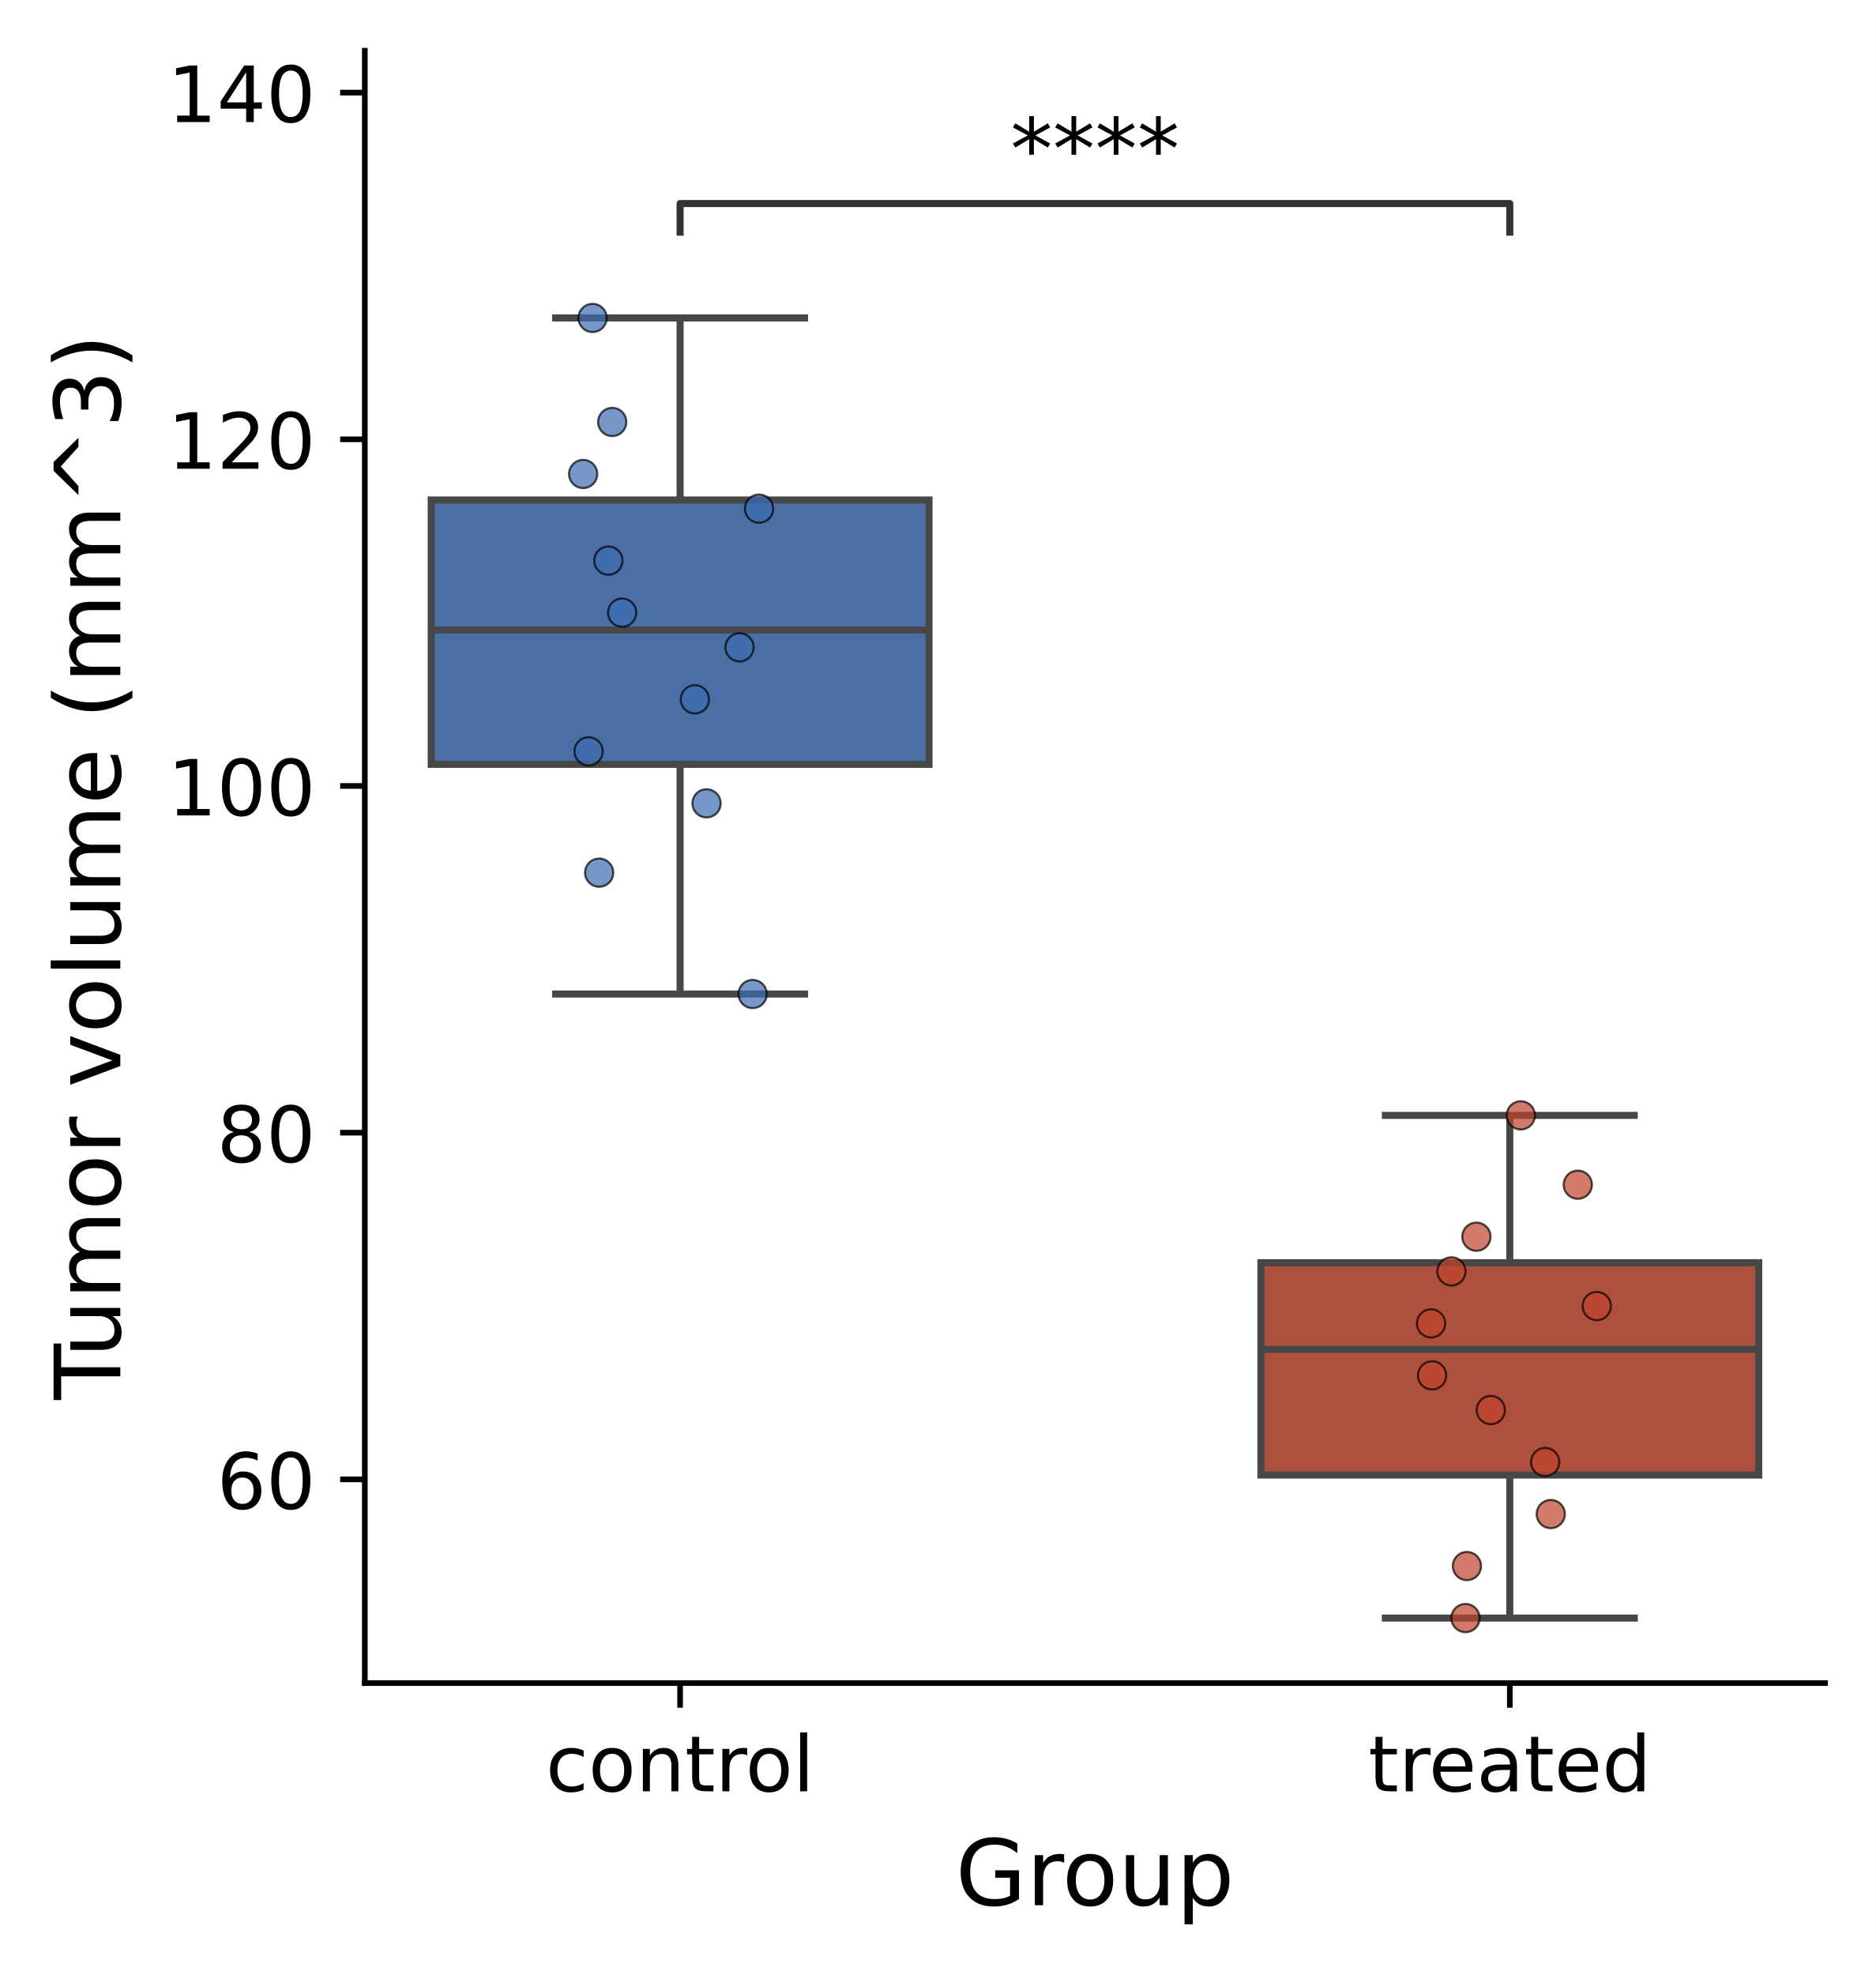
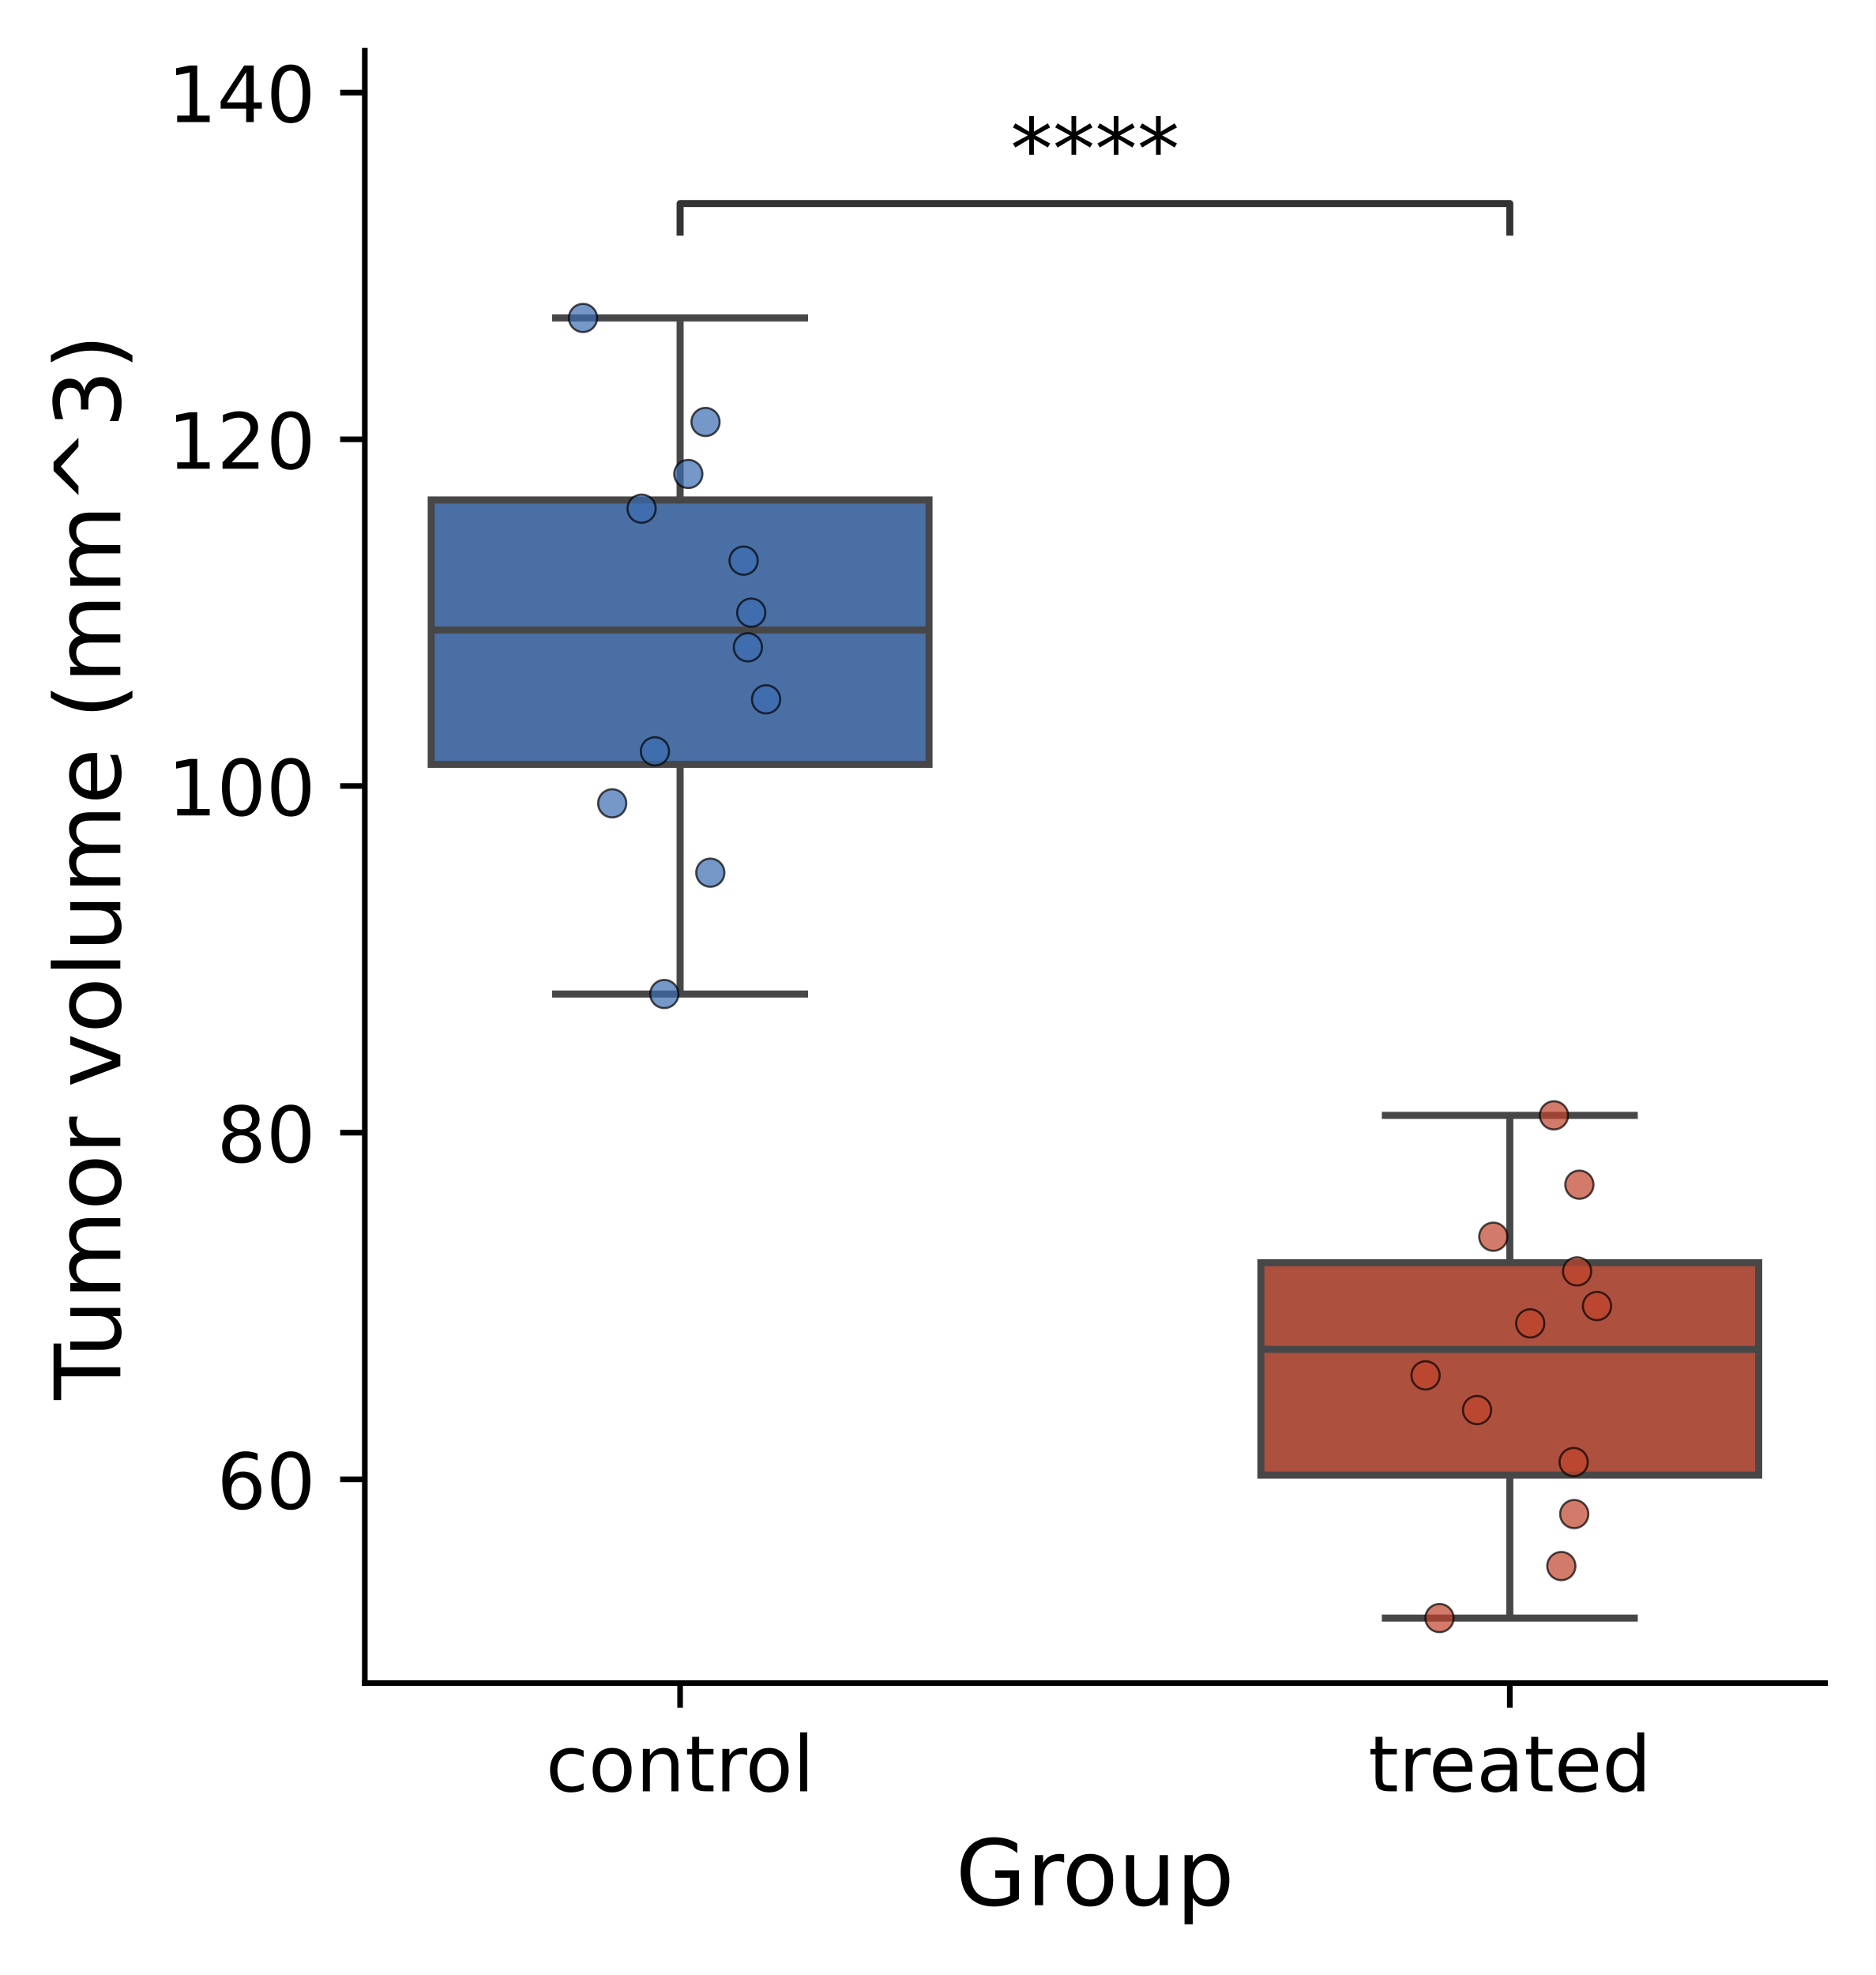
<svg xmlns="http://www.w3.org/2000/svg" xmlns:xlink="http://www.w3.org/1999/xlink" width="266.228pt" height="280.267pt" viewBox="0 0 266.228 280.267" version="1.1">
  <defs>
    <style type="text/css">*{stroke-linejoin: round; stroke-linecap: butt}</style>
  </defs>
  <g id="figure_1">
    <g id="patch_1">
      <path d="M 0 280.267  L 266.228 280.267  L 266.228 0  L 0 0  z " style="fill: #ffffff" />
    </g>
    <g id="axes_1">
      <g id="patch_2">
        <path d="M 51.778 238.84  L 259.028 238.84  L 259.028 7.2  L 51.778 7.2  z " style="fill: #ffffff" />
      </g>
      <g id="matplotlib.axis_1">
        <g id="xtick_1">
          <g id="line2d_1">
            <defs>
-               <path id="mfa80bc50f0" d="M 0 0  L 0 3.5  " style="stroke: #000000; stroke-width: 0.8" />
+               <path id="mfacaea3a3b" d="M 0 0  L 0 3.5  " style="stroke: #000000; stroke-width: 0.8" />
            </defs>
            <g>
-               <use xlink:href="#mfa80bc50f0" x="96.525" y="238.84" style="stroke: #000000; stroke-width: 0.8" />
+               <use xlink:href="#mfacaea3a3b" x="96.525" y="238.84" style="stroke: #000000; stroke-width: 0.8" />
            </g>
          </g>
          <g id="text_1">
            <g transform="translate(77.46318 254.1983) scale(0.11 -0.11)">
              <defs>
                <path id="DejaVuSans-63" d="M 3122 3366  L 3122 2828  Q 2878 2963 2633 3030  Q 2388 3097 2138 3097  Q 1578 3097 1268 2742  Q 959 2388 959 1747  Q 959 1106 1268 751  Q 1578 397 2138 397  Q 2388 397 2633 464  Q 2878 531 3122 666  L 3122 134  Q 2881 22 2623 -34  Q 2366 -91 2075 -91  Q 1284 -91 818 406  Q 353 903 353 1747  Q 353 2603 823 3093  Q 1294 3584 2113 3584  Q 2378 3584 2631 3529  Q 2884 3475 3122 3366  z " transform="scale(0.015625)" />
                <path id="DejaVuSans-6f" d="M 1959 3097  Q 1497 3097 1228 2736  Q 959 2375 959 1747  Q 959 1119 1226 758  Q 1494 397 1959 397  Q 2419 397 2687 759  Q 2956 1122 2956 1747  Q 2956 2369 2687 2733  Q 2419 3097 1959 3097  z M 1959 3584  Q 2709 3584 3137 3096  Q 3566 2609 3566 1747  Q 3566 888 3137 398  Q 2709 -91 1959 -91  Q 1206 -91 779 398  Q 353 888 353 1747  Q 353 2609 779 3096  Q 1206 3584 1959 3584  z " transform="scale(0.015625)" />
                <path id="DejaVuSans-6e" d="M 3513 2113  L 3513 0  L 2938 0  L 2938 2094  Q 2938 2591 2744 2837  Q 2550 3084 2163 3084  Q 1697 3084 1428 2787  Q 1159 2491 1159 1978  L 1159 0  L 581 0  L 581 3500  L 1159 3500  L 1159 2956  Q 1366 3272 1645 3428  Q 1925 3584 2291 3584  Q 2894 3584 3203 3211  Q 3513 2838 3513 2113  z " transform="scale(0.015625)" />
                <path id="DejaVuSans-74" d="M 1172 4494  L 1172 3500  L 2356 3500  L 2356 3053  L 1172 3053  L 1172 1153  Q 1172 725 1289 603  Q 1406 481 1766 481  L 2356 481  L 2356 0  L 1766 0  Q 1100 0 847 248  Q 594 497 594 1153  L 594 3053  L 172 3053  L 172 3500  L 594 3500  L 594 4494  L 1172 4494  z " transform="scale(0.015625)" />
                <path id="DejaVuSans-72" d="M 2631 2963  Q 2534 3019 2420 3045  Q 2306 3072 2169 3072  Q 1681 3072 1420 2755  Q 1159 2438 1159 1844  L 1159 0  L 581 0  L 581 3500  L 1159 3500  L 1159 2956  Q 1341 3275 1631 3429  Q 1922 3584 2338 3584  Q 2397 3584 2469 3576  Q 2541 3569 2628 3553  L 2631 2963  z " transform="scale(0.015625)" />
                <path id="DejaVuSans-6c" d="M 603 4863  L 1178 4863  L 1178 0  L 603 0  L 603 4863  z " transform="scale(0.015625)" />
              </defs>
              <use xlink:href="#DejaVuSans-63" />
              <use xlink:href="#DejaVuSans-6f" transform="translate(54.98047 0)" />
              <use xlink:href="#DejaVuSans-6e" transform="translate(116.1621 0)" />
              <use xlink:href="#DejaVuSans-74" transform="translate(179.541 0)" />
              <use xlink:href="#DejaVuSans-72" transform="translate(218.75 0)" />
              <use xlink:href="#DejaVuSans-6f" transform="translate(257.6133 0)" />
              <use xlink:href="#DejaVuSans-6c" transform="translate(318.7949 0)" />
            </g>
          </g>
        </g>
        <g id="xtick_2">
          <g id="line2d_2">
            <g>
-               <use xlink:href="#mfa80bc50f0" x="214.281" y="238.84" style="stroke: #000000; stroke-width: 0.8" />
+               <use xlink:href="#mfacaea3a3b" x="214.281" y="238.84" style="stroke: #000000; stroke-width: 0.8" />
            </g>
          </g>
          <g id="text_2">
            <g transform="translate(194.2005 254.1983) scale(0.11 -0.11)">
              <defs>
                <path id="DejaVuSans-65" d="M 3597 1894  L 3597 1613  L 953 1613  Q 991 1019 1311 708  Q 1631 397 2203 397  Q 2534 397 2845 478  Q 3156 559 3463 722  L 3463 178  Q 3153 47 2828 -22  Q 2503 -91 2169 -91  Q 1331 -91 842 396  Q 353 884 353 1716  Q 353 2575 817 3079  Q 1281 3584 2069 3584  Q 2775 3584 3186 3129  Q 3597 2675 3597 1894  z M 3022 2063  Q 3016 2534 2758 2815  Q 2500 3097 2075 3097  Q 1594 3097 1305 2825  Q 1016 2553 972 2059  L 3022 2063  z " transform="scale(0.015625)" />
                <path id="DejaVuSans-61" d="M 2194 1759  Q 1497 1759 1228 1600  Q 959 1441 959 1056  Q 959 750 1161 570  Q 1363 391 1709 391  Q 2188 391 2477 730  Q 2766 1069 2766 1631  L 2766 1759  L 2194 1759  z M 3341 1997  L 3341 0  L 2766 0  L 2766 531  Q 2569 213 2275 61  Q 1981 -91 1556 -91  Q 1019 -91 701 211  Q 384 513 384 1019  Q 384 1609 779 1909  Q 1175 2209 1959 2209  L 2766 2209  L 2766 2266  Q 2766 2663 2505 2880  Q 2244 3097 1772 3097  Q 1472 3097 1187 3025  Q 903 2953 641 2809  L 641 3341  Q 956 3463 1253 3523  Q 1550 3584 1831 3584  Q 2591 3584 2966 3190  Q 3341 2797 3341 1997  z " transform="scale(0.015625)" />
                <path id="DejaVuSans-64" d="M 2906 2969  L 2906 4863  L 3481 4863  L 3481 0  L 2906 0  L 2906 525  Q 2725 213 2448 61  Q 2172 -91 1784 -91  Q 1150 -91 751 415  Q 353 922 353 1747  Q 353 2572 751 3078  Q 1150 3584 1784 3584  Q 2172 3584 2448 3432  Q 2725 3281 2906 2969  z M 947 1747  Q 947 1113 1208 752  Q 1469 391 1925 391  Q 2381 391 2643 752  Q 2906 1113 2906 1747  Q 2906 2381 2643 2742  Q 2381 3103 1925 3103  Q 1469 3103 1208 2742  Q 947 2381 947 1747  z " transform="scale(0.015625)" />
              </defs>
              <use xlink:href="#DejaVuSans-74" />
              <use xlink:href="#DejaVuSans-72" transform="translate(39.20898 0)" />
              <use xlink:href="#DejaVuSans-65" transform="translate(78.07227 0)" />
              <use xlink:href="#DejaVuSans-61" transform="translate(139.5957 0)" />
              <use xlink:href="#DejaVuSans-74" transform="translate(200.875 0)" />
              <use xlink:href="#DejaVuSans-65" transform="translate(240.084 0)" />
              <use xlink:href="#DejaVuSans-64" transform="translate(301.6074 0)" />
            </g>
          </g>
        </g>
        <g id="text_3">
          <g transform="translate(135.6174 270.3639) scale(0.13 -0.13)">
            <defs>
              <path id="DejaVuSans-47" d="M 3809 666  L 3809 1919  L 2778 1919  L 2778 2438  L 4434 2438  L 4434 434  Q 4069 175 3628 42  Q 3188 -91 2688 -91  Q 1594 -91 976 548  Q 359 1188 359 2328  Q 359 3472 976 4111  Q 1594 4750 2688 4750  Q 3144 4750 3555 4637  Q 3966 4525 4313 4306  L 4313 3634  Q 3963 3931 3569 4081  Q 3175 4231 2741 4231  Q 1884 4231 1454 3753  Q 1025 3275 1025 2328  Q 1025 1384 1454 906  Q 1884 428 2741 428  Q 3075 428 3337 486  Q 3600 544 3809 666  z " transform="scale(0.015625)" />
              <path id="DejaVuSans-75" d="M 544 1381  L 544 3500  L 1119 3500  L 1119 1403  Q 1119 906 1312 657  Q 1506 409 1894 409  Q 2359 409 2629 706  Q 2900 1003 2900 1516  L 2900 3500  L 3475 3500  L 3475 0  L 2900 0  L 2900 538  Q 2691 219 2414 64  Q 2138 -91 1772 -91  Q 1169 -91 856 284  Q 544 659 544 1381  z M 1991 3584  L 1991 3584  z " transform="scale(0.015625)" />
              <path id="DejaVuSans-70" d="M 1159 525  L 1159 -1331  L 581 -1331  L 581 3500  L 1159 3500  L 1159 2969  Q 1341 3281 1617 3432  Q 1894 3584 2278 3584  Q 2916 3584 3314 3078  Q 3713 2572 3713 1747  Q 3713 922 3314 415  Q 2916 -91 2278 -91  Q 1894 -91 1617 61  Q 1341 213 1159 525  z M 3116 1747  Q 3116 2381 2855 2742  Q 2594 3103 2138 3103  Q 1681 3103 1420 2742  Q 1159 2381 1159 1747  Q 1159 1113 1420 752  Q 1681 391 2138 391  Q 2594 391 2855 752  Q 3116 1113 3116 1747  z " transform="scale(0.015625)" />
            </defs>
            <use xlink:href="#DejaVuSans-47" />
            <use xlink:href="#DejaVuSans-72" transform="translate(77.49023 0)" />
            <use xlink:href="#DejaVuSans-6f" transform="translate(116.3535 0)" />
            <use xlink:href="#DejaVuSans-75" transform="translate(177.5352 0)" />
            <use xlink:href="#DejaVuSans-70" transform="translate(240.9141 0)" />
          </g>
        </g>
      </g>
      <g id="matplotlib.axis_2">
        <g id="ytick_1">
          <g id="line2d_3">
            <defs>
-               <path id="mbbdd62d2a9" d="M 0 0  L -3.5 0  " style="stroke: #000000; stroke-width: 0.8" />
+               <path id="mbe6d67face" d="M 0 0  L -3.5 0  " style="stroke: #000000; stroke-width: 0.8" />
            </defs>
            <g>
-               <use xlink:href="#mbbdd62d2a9" x="51.778" y="209.936" style="stroke: #000000; stroke-width: 0.8" />
+               <use xlink:href="#mbe6d67face" x="51.778" y="209.936" style="stroke: #000000; stroke-width: 0.8" />
            </g>
          </g>
          <g id="text_4">
            <g transform="translate(30.78031 214.1149) scale(0.11 -0.11)">
              <defs>
                <path id="DejaVuSans-36" d="M 2113 2584  Q 1688 2584 1439 2293  Q 1191 2003 1191 1497  Q 1191 994 1439 701  Q 1688 409 2113 409  Q 2538 409 2786 701  Q 3034 994 3034 1497  Q 3034 2003 2786 2293  Q 2538 2584 2113 2584  z M 3366 4563  L 3366 3988  Q 3128 4100 2886 4159  Q 2644 4219 2406 4219  Q 1781 4219 1451 3797  Q 1122 3375 1075 2522  Q 1259 2794 1537 2939  Q 1816 3084 2150 3084  Q 2853 3084 3261 2657  Q 3669 2231 3669 1497  Q 3669 778 3244 343  Q 2819 -91 2113 -91  Q 1303 -91 875 529  Q 447 1150 447 2328  Q 447 3434 972 4092  Q 1497 4750 2381 4750  Q 2619 4750 2861 4703  Q 3103 4656 3366 4563  z " transform="scale(0.015625)" />
                <path id="DejaVuSans-30" d="M 2034 4250  Q 1547 4250 1301 3770  Q 1056 3291 1056 2328  Q 1056 1369 1301 889  Q 1547 409 2034 409  Q 2525 409 2770 889  Q 3016 1369 3016 2328  Q 3016 3291 2770 3770  Q 2525 4250 2034 4250  z M 2034 4750  Q 2819 4750 3233 4129  Q 3647 3509 3647 2328  Q 3647 1150 3233 529  Q 2819 -91 2034 -91  Q 1250 -91 836 529  Q 422 1150 422 2328  Q 422 3509 836 4129  Q 1250 4750 2034 4750  z " transform="scale(0.015625)" />
              </defs>
              <use xlink:href="#DejaVuSans-36" />
              <use xlink:href="#DejaVuSans-30" transform="translate(63.62305 0)" />
            </g>
          </g>
        </g>
        <g id="ytick_2">
          <g id="line2d_4">
            <g>
-               <use xlink:href="#mbbdd62d2a9" x="51.778" y="160.737" style="stroke: #000000; stroke-width: 0.8" />
+               <use xlink:href="#mbe6d67face" x="51.778" y="160.737" style="stroke: #000000; stroke-width: 0.8" />
            </g>
          </g>
          <g id="text_5">
            <g transform="translate(30.78031 164.9163) scale(0.11 -0.11)">
              <defs>
                <path id="DejaVuSans-38" d="M 2034 2216  Q 1584 2216 1326 1975  Q 1069 1734 1069 1313  Q 1069 891 1326 650  Q 1584 409 2034 409  Q 2484 409 2743 651  Q 3003 894 3003 1313  Q 3003 1734 2745 1975  Q 2488 2216 2034 2216  z M 1403 2484  Q 997 2584 770 2862  Q 544 3141 544 3541  Q 544 4100 942 4425  Q 1341 4750 2034 4750  Q 2731 4750 3128 4425  Q 3525 4100 3525 3541  Q 3525 3141 3298 2862  Q 3072 2584 2669 2484  Q 3125 2378 3379 2068  Q 3634 1759 3634 1313  Q 3634 634 3220 271  Q 2806 -91 2034 -91  Q 1263 -91 848 271  Q 434 634 434 1313  Q 434 1759 690 2068  Q 947 2378 1403 2484  z M 1172 3481  Q 1172 3119 1398 2916  Q 1625 2713 2034 2713  Q 2441 2713 2670 2916  Q 2900 3119 2900 3481  Q 2900 3844 2670 4047  Q 2441 4250 2034 4250  Q 1625 4250 1398 4047  Q 1172 3844 1172 3481  z " transform="scale(0.015625)" />
              </defs>
              <use xlink:href="#DejaVuSans-38" />
              <use xlink:href="#DejaVuSans-30" transform="translate(63.62305 0)" />
            </g>
          </g>
        </g>
        <g id="ytick_3">
          <g id="line2d_5">
            <g>
-               <use xlink:href="#mbbdd62d2a9" x="51.778" y="111.538" style="stroke: #000000; stroke-width: 0.8" />
+               <use xlink:href="#mbe6d67face" x="51.778" y="111.538" style="stroke: #000000; stroke-width: 0.8" />
            </g>
          </g>
          <g id="text_6">
            <g transform="translate(23.78156 115.7176) scale(0.11 -0.11)">
              <defs>
                <path id="DejaVuSans-31" d="M 794 531  L 1825 531  L 1825 4091  L 703 3866  L 703 4441  L 1819 4666  L 2450 4666  L 2450 531  L 3481 531  L 3481 0  L 794 0  L 794 531  z " transform="scale(0.015625)" />
              </defs>
              <use xlink:href="#DejaVuSans-31" />
              <use xlink:href="#DejaVuSans-30" transform="translate(63.62305 0)" />
              <use xlink:href="#DejaVuSans-30" transform="translate(127.2461 0)" />
            </g>
          </g>
        </g>
        <g id="ytick_4">
          <g id="line2d_6">
            <g>
-               <use xlink:href="#mbbdd62d2a9" x="51.778" y="62.34" style="stroke: #000000; stroke-width: 0.8" />
+               <use xlink:href="#mbe6d67face" x="51.778" y="62.34" style="stroke: #000000; stroke-width: 0.8" />
            </g>
          </g>
          <g id="text_7">
            <g transform="translate(23.78156 66.51899) scale(0.11 -0.11)">
              <defs>
                <path id="DejaVuSans-32" d="M 1228 531  L 3431 531  L 3431 0  L 469 0  L 469 531  Q 828 903 1448 1529  Q 2069 2156 2228 2338  Q 2531 2678 2651 2914  Q 2772 3150 2772 3378  Q 2772 3750 2511 3984  Q 2250 4219 1831 4219  Q 1534 4219 1204 4116  Q 875 4013 500 3803  L 500 4441  Q 881 4594 1212 4672  Q 1544 4750 1819 4750  Q 2544 4750 2975 4387  Q 3406 4025 3406 3419  Q 3406 3131 3298 2873  Q 3191 2616 2906 2266  Q 2828 2175 2409 1742  Q 1991 1309 1228 531  z " transform="scale(0.015625)" />
              </defs>
              <use xlink:href="#DejaVuSans-31" />
              <use xlink:href="#DejaVuSans-32" transform="translate(63.62305 0)" />
              <use xlink:href="#DejaVuSans-30" transform="translate(127.2461 0)" />
            </g>
          </g>
        </g>
        <g id="ytick_5">
          <g id="line2d_7">
            <g>
-               <use xlink:href="#mbbdd62d2a9" x="51.778" y="13.141" style="stroke: #000000; stroke-width: 0.8" />
+               <use xlink:href="#mbe6d67face" x="51.778" y="13.141" style="stroke: #000000; stroke-width: 0.8" />
            </g>
          </g>
          <g id="text_8">
            <g transform="translate(23.78156 17.32035) scale(0.11 -0.11)">
              <defs>
                <path id="DejaVuSans-34" d="M 2419 4116  L 825 1625  L 2419 1625  L 2419 4116  z M 2253 4666  L 3047 4666  L 3047 1625  L 3713 1625  L 3713 1100  L 3047 1100  L 3047 0  L 2419 0  L 2419 1100  L 313 1100  L 313 1709  L 2253 4666  z " transform="scale(0.015625)" />
              </defs>
              <use xlink:href="#DejaVuSans-31" />
              <use xlink:href="#DejaVuSans-34" transform="translate(63.62305 0)" />
              <use xlink:href="#DejaVuSans-30" transform="translate(127.2461 0)" />
            </g>
          </g>
        </g>
        <g id="text_9">
          <g transform="translate(17.07797 198.6363) rotate(-90) scale(0.13 -0.13)">
            <defs>
              <path id="DejaVuSans-54" d="M -19 4666  L 3928 4666  L 3928 4134  L 2272 4134  L 2272 0  L 1638 0  L 1638 4134  L -19 4134  L -19 4666  z " transform="scale(0.015625)" />
              <path id="DejaVuSans-6d" d="M 3328 2828  Q 3544 3216 3844 3400  Q 4144 3584 4550 3584  Q 5097 3584 5394 3201  Q 5691 2819 5691 2113  L 5691 0  L 5113 0  L 5113 2094  Q 5113 2597 4934 2840  Q 4756 3084 4391 3084  Q 3944 3084 3684 2787  Q 3425 2491 3425 1978  L 3425 0  L 2847 0  L 2847 2094  Q 2847 2600 2669 2842  Q 2491 3084 2119 3084  Q 1678 3084 1418 2786  Q 1159 2488 1159 1978  L 1159 0  L 581 0  L 581 3500  L 1159 3500  L 1159 2956  Q 1356 3278 1631 3431  Q 1906 3584 2284 3584  Q 2666 3584 2933 3390  Q 3200 3197 3328 2828  z " transform="scale(0.015625)" />
              <path id="DejaVuSans-20" transform="scale(0.015625)" />
              <path id="DejaVuSans-76" d="M 191 3500  L 800 3500  L 1894 563  L 2988 3500  L 3597 3500  L 2284 0  L 1503 0  L 191 3500  z " transform="scale(0.015625)" />
              <path id="DejaVuSans-28" d="M 1984 4856  Q 1566 4138 1362 3434  Q 1159 2731 1159 2009  Q 1159 1288 1364 580  Q 1569 -128 1984 -844  L 1484 -844  Q 1016 -109 783 600  Q 550 1309 550 2009  Q 550 2706 781 3412  Q 1013 4119 1484 4856  L 1984 4856  z " transform="scale(0.015625)" />
              <path id="DejaVuSans-5e" d="M 2988 4666  L 4684 2925  L 4056 2925  L 2681 4159  L 1306 2925  L 678 2925  L 2375 4666  L 2988 4666  z " transform="scale(0.015625)" />
              <path id="DejaVuSans-33" d="M 2597 2516  Q 3050 2419 3304 2112  Q 3559 1806 3559 1356  Q 3559 666 3084 287  Q 2609 -91 1734 -91  Q 1441 -91 1130 -33  Q 819 25 488 141  L 488 750  Q 750 597 1062 519  Q 1375 441 1716 441  Q 2309 441 2620 675  Q 2931 909 2931 1356  Q 2931 1769 2642 2001  Q 2353 2234 1838 2234  L 1294 2234  L 1294 2753  L 1863 2753  Q 2328 2753 2575 2939  Q 2822 3125 2822 3475  Q 2822 3834 2567 4026  Q 2313 4219 1838 4219  Q 1578 4219 1281 4162  Q 984 4106 628 3988  L 628 4550  Q 988 4650 1302 4700  Q 1616 4750 1894 4750  Q 2613 4750 3031 4423  Q 3450 4097 3450 3541  Q 3450 3153 3228 2886  Q 3006 2619 2597 2516  z " transform="scale(0.015625)" />
              <path id="DejaVuSans-29" d="M 513 4856  L 1013 4856  Q 1481 4119 1714 3412  Q 1947 2706 1947 2009  Q 1947 1309 1714 600  Q 1481 -109 1013 -844  L 513 -844  Q 928 -128 1133 580  Q 1338 1288 1338 2009  Q 1338 2731 1133 3434  Q 928 4138 513 4856  z " transform="scale(0.015625)" />
            </defs>
            <use xlink:href="#DejaVuSans-54" />
            <use xlink:href="#DejaVuSans-75" transform="translate(45.95898 0)" />
            <use xlink:href="#DejaVuSans-6d" transform="translate(109.3379 0)" />
            <use xlink:href="#DejaVuSans-6f" transform="translate(206.75 0)" />
            <use xlink:href="#DejaVuSans-72" transform="translate(267.9316 0)" />
            <use xlink:href="#DejaVuSans-20" transform="translate(309.0449 0)" />
            <use xlink:href="#DejaVuSans-76" transform="translate(340.832 0)" />
            <use xlink:href="#DejaVuSans-6f" transform="translate(400.0117 0)" />
            <use xlink:href="#DejaVuSans-6c" transform="translate(461.1934 0)" />
            <use xlink:href="#DejaVuSans-75" transform="translate(488.9766 0)" />
            <use xlink:href="#DejaVuSans-6d" transform="translate(552.3555 0)" />
            <use xlink:href="#DejaVuSans-65" transform="translate(649.7676 0)" />
            <use xlink:href="#DejaVuSans-20" transform="translate(711.291 0)" />
            <use xlink:href="#DejaVuSans-28" transform="translate(743.0781 0)" />
            <use xlink:href="#DejaVuSans-6d" transform="translate(782.0918 0)" />
            <use xlink:href="#DejaVuSans-6d" transform="translate(879.5039 0)" />
            <use xlink:href="#DejaVuSans-5e" transform="translate(976.916 0)" />
            <use xlink:href="#DejaVuSans-33" transform="translate(1060.705 0)" />
            <use xlink:href="#DejaVuSans-29" transform="translate(1124.328 0)" />
          </g>
        </g>
      </g>
      <g id="patch_3">
-         <path d="M 61.198 108.464  L 131.852 108.464  L 131.852 70.95  L 61.198 70.95  L 61.198 108.464  z " clip-path="url(#p9ad35e0657)" style="fill: #4a6fa4; stroke: #474747; stroke-linejoin: miter" />
+         <path d="M 61.198 108.464  L 131.852 108.464  L 131.852 70.95  L 61.198 70.95  L 61.198 108.464  z " clip-path="url(#pb97630db8f)" style="fill: #4a6fa4; stroke: #474747; stroke-linejoin: miter" />
      </g>
      <g id="line2d_8">
-         <path d="M 96.525 108.464  L 96.525 141.058  " clip-path="url(#p9ad35e0657)" style="fill: none; stroke: #474747" />
+         <path d="M 96.525 108.464  L 96.525 141.058  " clip-path="url(#pb97630db8f)" style="fill: none; stroke: #474747" />
      </g>
      <g id="line2d_9">
-         <path d="M 96.525 70.95  L 96.525 45.12  " clip-path="url(#p9ad35e0657)" style="fill: none; stroke: #474747" />
+         <path d="M 96.525 70.95  L 96.525 45.12  " clip-path="url(#pb97630db8f)" style="fill: none; stroke: #474747" />
      </g>
      <g id="line2d_10">
-         <path d="M 78.862 141.058  L 114.188 141.058  " clip-path="url(#p9ad35e0657)" style="fill: none; stroke: #474747; stroke-linecap: square" />
+         <path d="M 78.862 141.058  L 114.188 141.058  " clip-path="url(#pb97630db8f)" style="fill: none; stroke: #474747; stroke-linecap: square" />
      </g>
      <g id="line2d_11">
-         <path d="M 78.862 45.12  L 114.188 45.12  " clip-path="url(#p9ad35e0657)" style="fill: none; stroke: #474747; stroke-linecap: square" />
+         <path d="M 78.862 45.12  L 114.188 45.12  " clip-path="url(#pb97630db8f)" style="fill: none; stroke: #474747; stroke-linecap: square" />
      </g>
      <g id="line2d_12" />
      <g id="patch_4">
-         <path d="M 178.954 209.321  L 249.607 209.321  L 249.607 179.187  L 178.954 179.187  L 178.954 209.321  z " clip-path="url(#p9ad35e0657)" style="fill: #ae503e; stroke: #474747; stroke-linejoin: miter" />
+         <path d="M 178.954 209.321  L 249.607 209.321  L 249.607 179.187  L 178.954 179.187  L 178.954 209.321  z " clip-path="url(#pb97630db8f)" style="fill: #ae503e; stroke: #474747; stroke-linejoin: miter" />
      </g>
      <g id="line2d_13">
-         <path d="M 214.281 209.321  L 214.281 229.615  " clip-path="url(#p9ad35e0657)" style="fill: none; stroke: #474747" />
+         <path d="M 214.281 209.321  L 214.281 229.615  " clip-path="url(#pb97630db8f)" style="fill: none; stroke: #474747" />
      </g>
      <g id="line2d_14">
-         <path d="M 214.281 179.187  L 214.281 158.277  " clip-path="url(#p9ad35e0657)" style="fill: none; stroke: #474747" />
+         <path d="M 214.281 179.187  L 214.281 158.277  " clip-path="url(#pb97630db8f)" style="fill: none; stroke: #474747" />
      </g>
      <g id="line2d_15">
-         <path d="M 196.617 229.615  L 231.944 229.615  " clip-path="url(#p9ad35e0657)" style="fill: none; stroke: #474747; stroke-linecap: square" />
+         <path d="M 196.617 229.615  L 231.944 229.615  " clip-path="url(#pb97630db8f)" style="fill: none; stroke: #474747; stroke-linecap: square" />
      </g>
      <g id="line2d_16">
-         <path d="M 196.617 158.277  L 231.944 158.277  " clip-path="url(#p9ad35e0657)" style="fill: none; stroke: #474747; stroke-linecap: square" />
+         <path d="M 196.617 158.277  L 231.944 158.277  " clip-path="url(#pb97630db8f)" style="fill: none; stroke: #474747; stroke-linecap: square" />
      </g>
      <g id="line2d_17" />
      <g id="line2d_18">
        <path d="M 96.525 32.944  L 96.525 28.885  L 214.281 28.885  L 214.281 32.944  " style="fill: none; stroke: #333333; stroke-linecap: square" />
      </g>
      <g id="line2d_19">
-         <path d="M 61.198 89.399  L 131.852 89.399  " clip-path="url(#p9ad35e0657)" style="fill: none; stroke: #474747" />
+         <path d="M 61.198 89.399  L 131.852 89.399  " clip-path="url(#pb97630db8f)" style="fill: none; stroke: #474747" />
      </g>
      <g id="line2d_20">
-         <path d="M 178.954 191.486  L 249.607 191.486  " clip-path="url(#p9ad35e0657)" style="fill: none; stroke: #474747" />
+         <path d="M 178.954 191.486  L 249.607 191.486  " clip-path="url(#pb97630db8f)" style="fill: none; stroke: #474747" />
      </g>
      <g id="patch_5">
        <path d="M 51.778 238.84  L 51.778 7.2  " style="fill: none; stroke: #000000; stroke-width: 0.8; stroke-linejoin: miter; stroke-linecap: square" />
      </g>
      <g id="patch_6">
        <path d="M 51.778 238.84  L 259.028 238.84  " style="fill: none; stroke: #000000; stroke-width: 0.8; stroke-linejoin: miter; stroke-linecap: square" />
      </g>
      <g id="PathCollection_1">
        <defs>
-           <path id="C0_0_d68c16089f" d="M 0 2  C 0.53 2 1.039 1.789 1.414 1.414  C 1.789 1.039 2 0.53 2 -0  C 2 -0.53 1.789 -1.039 1.414 -1.414  C 1.039 -1.789 0.53 -2 0 -2  C -0.53 -2 -1.039 -1.789 -1.414 -1.414  C -1.789 -1.039 -2 -0.53 -2 0  C -2 0.53 -1.789 1.039 -1.414 1.414  C -1.039 1.789 -0.53 2 0 2  z " />
+           <path id="C0_0_0b58601e3a" d="M 0 2  C 0.53 2 1.039 1.789 1.414 1.414  C 1.789 1.039 2 0.53 2 -0  C 2 -0.53 1.789 -1.039 1.414 -1.414  C 1.039 -1.789 0.53 -2 0 -2  C -0.53 -2 -1.039 -1.789 -1.414 -1.414  C -1.789 -1.039 -2 -0.53 -2 0  C -2 0.53 -1.789 1.039 -1.414 1.414  C -1.039 1.789 -0.53 2 0 2  z " />
        </defs>
-         <g clip-path="url(#p9ad35e0657)">
-           <use xlink:href="#C0_0_d68c16089f" x="83.535" y="106.619" style="fill: #3b6db3; fill-opacity: 0.7; stroke: #000000; stroke-opacity: 0.7; stroke-width: 0.3" />
-         </g>
-         <g clip-path="url(#p9ad35e0657)">
-           <use xlink:href="#C0_0_d68c16089f" x="82.763" y="67.26" style="fill: #3b6db3; fill-opacity: 0.7; stroke: #000000; stroke-opacity: 0.7; stroke-width: 0.3" />
-         </g>
-         <g clip-path="url(#p9ad35e0657)">
-           <use xlink:href="#C0_0_d68c16089f" x="85.035" y="123.838" style="fill: #3b6db3; fill-opacity: 0.7; stroke: #000000; stroke-opacity: 0.7; stroke-width: 0.3" />
-         </g>
-         <g clip-path="url(#p9ad35e0657)">
-           <use xlink:href="#C0_0_d68c16089f" x="88.295" y="86.939" style="fill: #3b6db3; fill-opacity: 0.7; stroke: #000000; stroke-opacity: 0.7; stroke-width: 0.3" />
-         </g>
-         <g clip-path="url(#p9ad35e0657)">
-           <use xlink:href="#C0_0_d68c16089f" x="84.102" y="45.12" style="fill: #3b6db3; fill-opacity: 0.7; stroke: #000000; stroke-opacity: 0.7; stroke-width: 0.3" />
-         </g>
-         <g clip-path="url(#p9ad35e0657)">
-           <use xlink:href="#C0_0_d68c16089f" x="106.821" y="141.058" style="fill: #3b6db3; fill-opacity: 0.7; stroke: #000000; stroke-opacity: 0.7; stroke-width: 0.3" />
-         </g>
-         <g clip-path="url(#p9ad35e0657)">
-           <use xlink:href="#C0_0_d68c16089f" x="98.62" y="99.239" style="fill: #3b6db3; fill-opacity: 0.7; stroke: #000000; stroke-opacity: 0.7; stroke-width: 0.3" />
-         </g>
-         <g clip-path="url(#p9ad35e0657)">
-           <use xlink:href="#C0_0_d68c16089f" x="86.342" y="79.559" style="fill: #3b6db3; fill-opacity: 0.7; stroke: #000000; stroke-opacity: 0.7; stroke-width: 0.3" />
-         </g>
-         <g clip-path="url(#p9ad35e0657)">
-           <use xlink:href="#C0_0_d68c16089f" x="100.277" y="113.998" style="fill: #3b6db3; fill-opacity: 0.7; stroke: #000000; stroke-opacity: 0.7; stroke-width: 0.3" />
-         </g>
-         <g clip-path="url(#p9ad35e0657)">
-           <use xlink:href="#C0_0_d68c16089f" x="86.889" y="59.88" style="fill: #3b6db3; fill-opacity: 0.7; stroke: #000000; stroke-opacity: 0.7; stroke-width: 0.3" />
-         </g>
-         <g clip-path="url(#p9ad35e0657)">
-           <use xlink:href="#C0_0_d68c16089f" x="104.961" y="91.859" style="fill: #3b6db3; fill-opacity: 0.7; stroke: #000000; stroke-opacity: 0.7; stroke-width: 0.3" />
-         </g>
-         <g clip-path="url(#p9ad35e0657)">
-           <use xlink:href="#C0_0_d68c16089f" x="107.73" y="72.18" style="fill: #3b6db3; fill-opacity: 0.7; stroke: #000000; stroke-opacity: 0.7; stroke-width: 0.3" />
+         <g clip-path="url(#pb97630db8f)">
+           <use xlink:href="#C0_0_0b58601e3a" x="92.953" y="106.619" style="fill: #3b6db3; fill-opacity: 0.7; stroke: #000000; stroke-opacity: 0.7; stroke-width: 0.3" />
+         </g>
+         <g clip-path="url(#pb97630db8f)">
+           <use xlink:href="#C0_0_0b58601e3a" x="97.692" y="67.26" style="fill: #3b6db3; fill-opacity: 0.7; stroke: #000000; stroke-opacity: 0.7; stroke-width: 0.3" />
+         </g>
+         <g clip-path="url(#pb97630db8f)">
+           <use xlink:href="#C0_0_0b58601e3a" x="100.813" y="123.838" style="fill: #3b6db3; fill-opacity: 0.7; stroke: #000000; stroke-opacity: 0.7; stroke-width: 0.3" />
+         </g>
+         <g clip-path="url(#pb97630db8f)">
+           <use xlink:href="#C0_0_0b58601e3a" x="106.62" y="86.939" style="fill: #3b6db3; fill-opacity: 0.7; stroke: #000000; stroke-opacity: 0.7; stroke-width: 0.3" />
+         </g>
+         <g clip-path="url(#pb97630db8f)">
+           <use xlink:href="#C0_0_0b58601e3a" x="82.743" y="45.12" style="fill: #3b6db3; fill-opacity: 0.7; stroke: #000000; stroke-opacity: 0.7; stroke-width: 0.3" />
+         </g>
+         <g clip-path="url(#pb97630db8f)">
+           <use xlink:href="#C0_0_0b58601e3a" x="94.284" y="141.058" style="fill: #3b6db3; fill-opacity: 0.7; stroke: #000000; stroke-opacity: 0.7; stroke-width: 0.3" />
+         </g>
+         <g clip-path="url(#pb97630db8f)">
+           <use xlink:href="#C0_0_0b58601e3a" x="108.727" y="99.239" style="fill: #3b6db3; fill-opacity: 0.7; stroke: #000000; stroke-opacity: 0.7; stroke-width: 0.3" />
+         </g>
+         <g clip-path="url(#pb97630db8f)">
+           <use xlink:href="#C0_0_0b58601e3a" x="105.538" y="79.559" style="fill: #3b6db3; fill-opacity: 0.7; stroke: #000000; stroke-opacity: 0.7; stroke-width: 0.3" />
+         </g>
+         <g clip-path="url(#pb97630db8f)">
+           <use xlink:href="#C0_0_0b58601e3a" x="86.888" y="113.998" style="fill: #3b6db3; fill-opacity: 0.7; stroke: #000000; stroke-opacity: 0.7; stroke-width: 0.3" />
+         </g>
+         <g clip-path="url(#pb97630db8f)">
+           <use xlink:href="#C0_0_0b58601e3a" x="100.133" y="59.88" style="fill: #3b6db3; fill-opacity: 0.7; stroke: #000000; stroke-opacity: 0.7; stroke-width: 0.3" />
+         </g>
+         <g clip-path="url(#pb97630db8f)">
+           <use xlink:href="#C0_0_0b58601e3a" x="106.146" y="91.859" style="fill: #3b6db3; fill-opacity: 0.7; stroke: #000000; stroke-opacity: 0.7; stroke-width: 0.3" />
+         </g>
+         <g clip-path="url(#pb97630db8f)">
+           <use xlink:href="#C0_0_0b58601e3a" x="91.059" y="72.18" style="fill: #3b6db3; fill-opacity: 0.7; stroke: #000000; stroke-opacity: 0.7; stroke-width: 0.3" />
        </g>
      </g>
      <g id="PathCollection_2">
        <defs>
-           <path id="C1_0_1fac784bb1" d="M 0 2  C 0.53 2 1.039 1.789 1.414 1.414  C 1.789 1.039 2 0.53 2 -0  C 2 -0.53 1.789 -1.039 1.414 -1.414  C 1.039 -1.789 0.53 -2 0 -2  C -0.53 -2 -1.039 -1.789 -1.414 -1.414  C -1.789 -1.039 -2 -0.53 -2 0  C -2 0.53 -1.789 1.039 -1.414 1.414  C -1.039 1.789 -0.53 2 0 2  z " />
+           <path id="C1_0_c01b4e9617" d="M 0 2  C 0.53 2 1.039 1.789 1.414 1.414  C 1.789 1.039 2 0.53 2 -0  C 2 -0.53 1.789 -1.039 1.414 -1.414  C 1.039 -1.789 0.53 -2 0 -2  C -0.53 -2 -1.039 -1.789 -1.414 -1.414  C -1.789 -1.039 -2 -0.53 -2 0  C -2 0.53 -1.789 1.039 -1.414 1.414  C -1.039 1.789 -0.53 2 0 2  z " />
        </defs>
-         <g clip-path="url(#p9ad35e0657)">
-           <use xlink:href="#C1_0_1fac784bb1" x="205.999" y="180.417" style="fill: #c1432b; fill-opacity: 0.7; stroke: #000000; stroke-opacity: 0.7; stroke-width: 0.3" />
-         </g>
-         <g clip-path="url(#p9ad35e0657)">
-           <use xlink:href="#C1_0_1fac784bb1" x="211.584" y="200.096" style="fill: #c1432b; fill-opacity: 0.7; stroke: #000000; stroke-opacity: 0.7; stroke-width: 0.3" />
-         </g>
-         <g clip-path="url(#p9ad35e0657)">
-           <use xlink:href="#C1_0_1fac784bb1" x="215.842" y="158.277" style="fill: #c1432b; fill-opacity: 0.7; stroke: #000000; stroke-opacity: 0.7; stroke-width: 0.3" />
-         </g>
-         <g clip-path="url(#p9ad35e0657)">
-           <use xlink:href="#C1_0_1fac784bb1" x="220.094" y="214.856" style="fill: #c1432b; fill-opacity: 0.7; stroke: #000000; stroke-opacity: 0.7; stroke-width: 0.3" />
-         </g>
-         <g clip-path="url(#p9ad35e0657)">
-           <use xlink:href="#C1_0_1fac784bb1" x="203.102" y="187.796" style="fill: #c1432b; fill-opacity: 0.7; stroke: #000000; stroke-opacity: 0.7; stroke-width: 0.3" />
-         </g>
-         <g clip-path="url(#p9ad35e0657)">
-           <use xlink:href="#C1_0_1fac784bb1" x="223.934" y="168.117" style="fill: #c1432b; fill-opacity: 0.7; stroke: #000000; stroke-opacity: 0.7; stroke-width: 0.3" />
-         </g>
-         <g clip-path="url(#p9ad35e0657)">
-           <use xlink:href="#C1_0_1fac784bb1" x="207.99" y="229.615" style="fill: #c1432b; fill-opacity: 0.7; stroke: #000000; stroke-opacity: 0.7; stroke-width: 0.3" />
-         </g>
-         <g clip-path="url(#p9ad35e0657)">
-           <use xlink:href="#C1_0_1fac784bb1" x="203.251" y="195.176" style="fill: #c1432b; fill-opacity: 0.7; stroke: #000000; stroke-opacity: 0.7; stroke-width: 0.3" />
-         </g>
-         <g clip-path="url(#p9ad35e0657)">
-           <use xlink:href="#C1_0_1fac784bb1" x="209.543" y="175.497" style="fill: #c1432b; fill-opacity: 0.7; stroke: #000000; stroke-opacity: 0.7; stroke-width: 0.3" />
-         </g>
-         <g clip-path="url(#p9ad35e0657)">
-           <use xlink:href="#C1_0_1fac784bb1" x="219.297" y="207.476" style="fill: #c1432b; fill-opacity: 0.7; stroke: #000000; stroke-opacity: 0.7; stroke-width: 0.3" />
-         </g>
-         <g clip-path="url(#p9ad35e0657)">
-           <use xlink:href="#C1_0_1fac784bb1" x="226.627" y="185.336" style="fill: #c1432b; fill-opacity: 0.7; stroke: #000000; stroke-opacity: 0.7; stroke-width: 0.3" />
-         </g>
-         <g clip-path="url(#p9ad35e0657)">
-           <use xlink:href="#C1_0_1fac784bb1" x="208.196" y="222.235" style="fill: #c1432b; fill-opacity: 0.7; stroke: #000000; stroke-opacity: 0.7; stroke-width: 0.3" />
+         <g clip-path="url(#pb97630db8f)">
+           <use xlink:href="#C1_0_c01b4e9617" x="223.83" y="180.417" style="fill: #c1432b; fill-opacity: 0.7; stroke: #000000; stroke-opacity: 0.7; stroke-width: 0.3" />
+         </g>
+         <g clip-path="url(#pb97630db8f)">
+           <use xlink:href="#C1_0_c01b4e9617" x="209.634" y="200.096" style="fill: #c1432b; fill-opacity: 0.7; stroke: #000000; stroke-opacity: 0.7; stroke-width: 0.3" />
+         </g>
+         <g clip-path="url(#pb97630db8f)">
+           <use xlink:href="#C1_0_c01b4e9617" x="220.549" y="158.277" style="fill: #c1432b; fill-opacity: 0.7; stroke: #000000; stroke-opacity: 0.7; stroke-width: 0.3" />
+         </g>
+         <g clip-path="url(#pb97630db8f)">
+           <use xlink:href="#C1_0_c01b4e9617" x="223.426" y="214.856" style="fill: #c1432b; fill-opacity: 0.7; stroke: #000000; stroke-opacity: 0.7; stroke-width: 0.3" />
+         </g>
+         <g clip-path="url(#pb97630db8f)">
+           <use xlink:href="#C1_0_c01b4e9617" x="217.181" y="187.796" style="fill: #c1432b; fill-opacity: 0.7; stroke: #000000; stroke-opacity: 0.7; stroke-width: 0.3" />
+         </g>
+         <g clip-path="url(#pb97630db8f)">
+           <use xlink:href="#C1_0_c01b4e9617" x="224.155" y="168.117" style="fill: #c1432b; fill-opacity: 0.7; stroke: #000000; stroke-opacity: 0.7; stroke-width: 0.3" />
+         </g>
+         <g clip-path="url(#pb97630db8f)">
+           <use xlink:href="#C1_0_c01b4e9617" x="204.303" y="229.615" style="fill: #c1432b; fill-opacity: 0.7; stroke: #000000; stroke-opacity: 0.7; stroke-width: 0.3" />
+         </g>
+         <g clip-path="url(#pb97630db8f)">
+           <use xlink:href="#C1_0_c01b4e9617" x="202.326" y="195.176" style="fill: #c1432b; fill-opacity: 0.7; stroke: #000000; stroke-opacity: 0.7; stroke-width: 0.3" />
+         </g>
+         <g clip-path="url(#pb97630db8f)">
+           <use xlink:href="#C1_0_c01b4e9617" x="211.939" y="175.497" style="fill: #c1432b; fill-opacity: 0.7; stroke: #000000; stroke-opacity: 0.7; stroke-width: 0.3" />
+         </g>
+         <g clip-path="url(#pb97630db8f)">
+           <use xlink:href="#C1_0_c01b4e9617" x="223.341" y="207.476" style="fill: #c1432b; fill-opacity: 0.7; stroke: #000000; stroke-opacity: 0.7; stroke-width: 0.3" />
+         </g>
+         <g clip-path="url(#pb97630db8f)">
+           <use xlink:href="#C1_0_c01b4e9617" x="226.658" y="185.336" style="fill: #c1432b; fill-opacity: 0.7; stroke: #000000; stroke-opacity: 0.7; stroke-width: 0.3" />
+         </g>
+         <g clip-path="url(#pb97630db8f)">
+           <use xlink:href="#C1_0_c01b4e9617" x="221.593" y="222.235" style="fill: #c1432b; fill-opacity: 0.7; stroke: #000000; stroke-opacity: 0.7; stroke-width: 0.3" />
        </g>
      </g>
      <g id="text_10">
        <g transform="translate(143.4028 25.38915) scale(0.12 -0.12)">
          <defs>
            <path id="DejaVuSans-2a" d="M 3009 3897  L 1888 3291  L 3009 2681  L 2828 2375  L 1778 3009  L 1778 1831  L 1422 1831  L 1422 3009  L 372 2375  L 191 2681  L 1313 3291  L 191 3897  L 372 4206  L 1422 3572  L 1422 4750  L 1778 4750  L 1778 3572  L 2828 4206  L 3009 3897  z " transform="scale(0.015625)" />
          </defs>
          <use xlink:href="#DejaVuSans-2a" />
          <use xlink:href="#DejaVuSans-2a" transform="translate(50 0)" />
          <use xlink:href="#DejaVuSans-2a" transform="translate(100 0)" />
          <use xlink:href="#DejaVuSans-2a" transform="translate(150 0)" />
        </g>
      </g>
    </g>
  </g>
  <defs>
-     <clipPath id="p9ad35e0657">
+     <clipPath id="pb97630db8f">
      <rect x="51.778" y="7.2" width="207.25" height="231.64" />
    </clipPath>
  </defs>
</svg>
